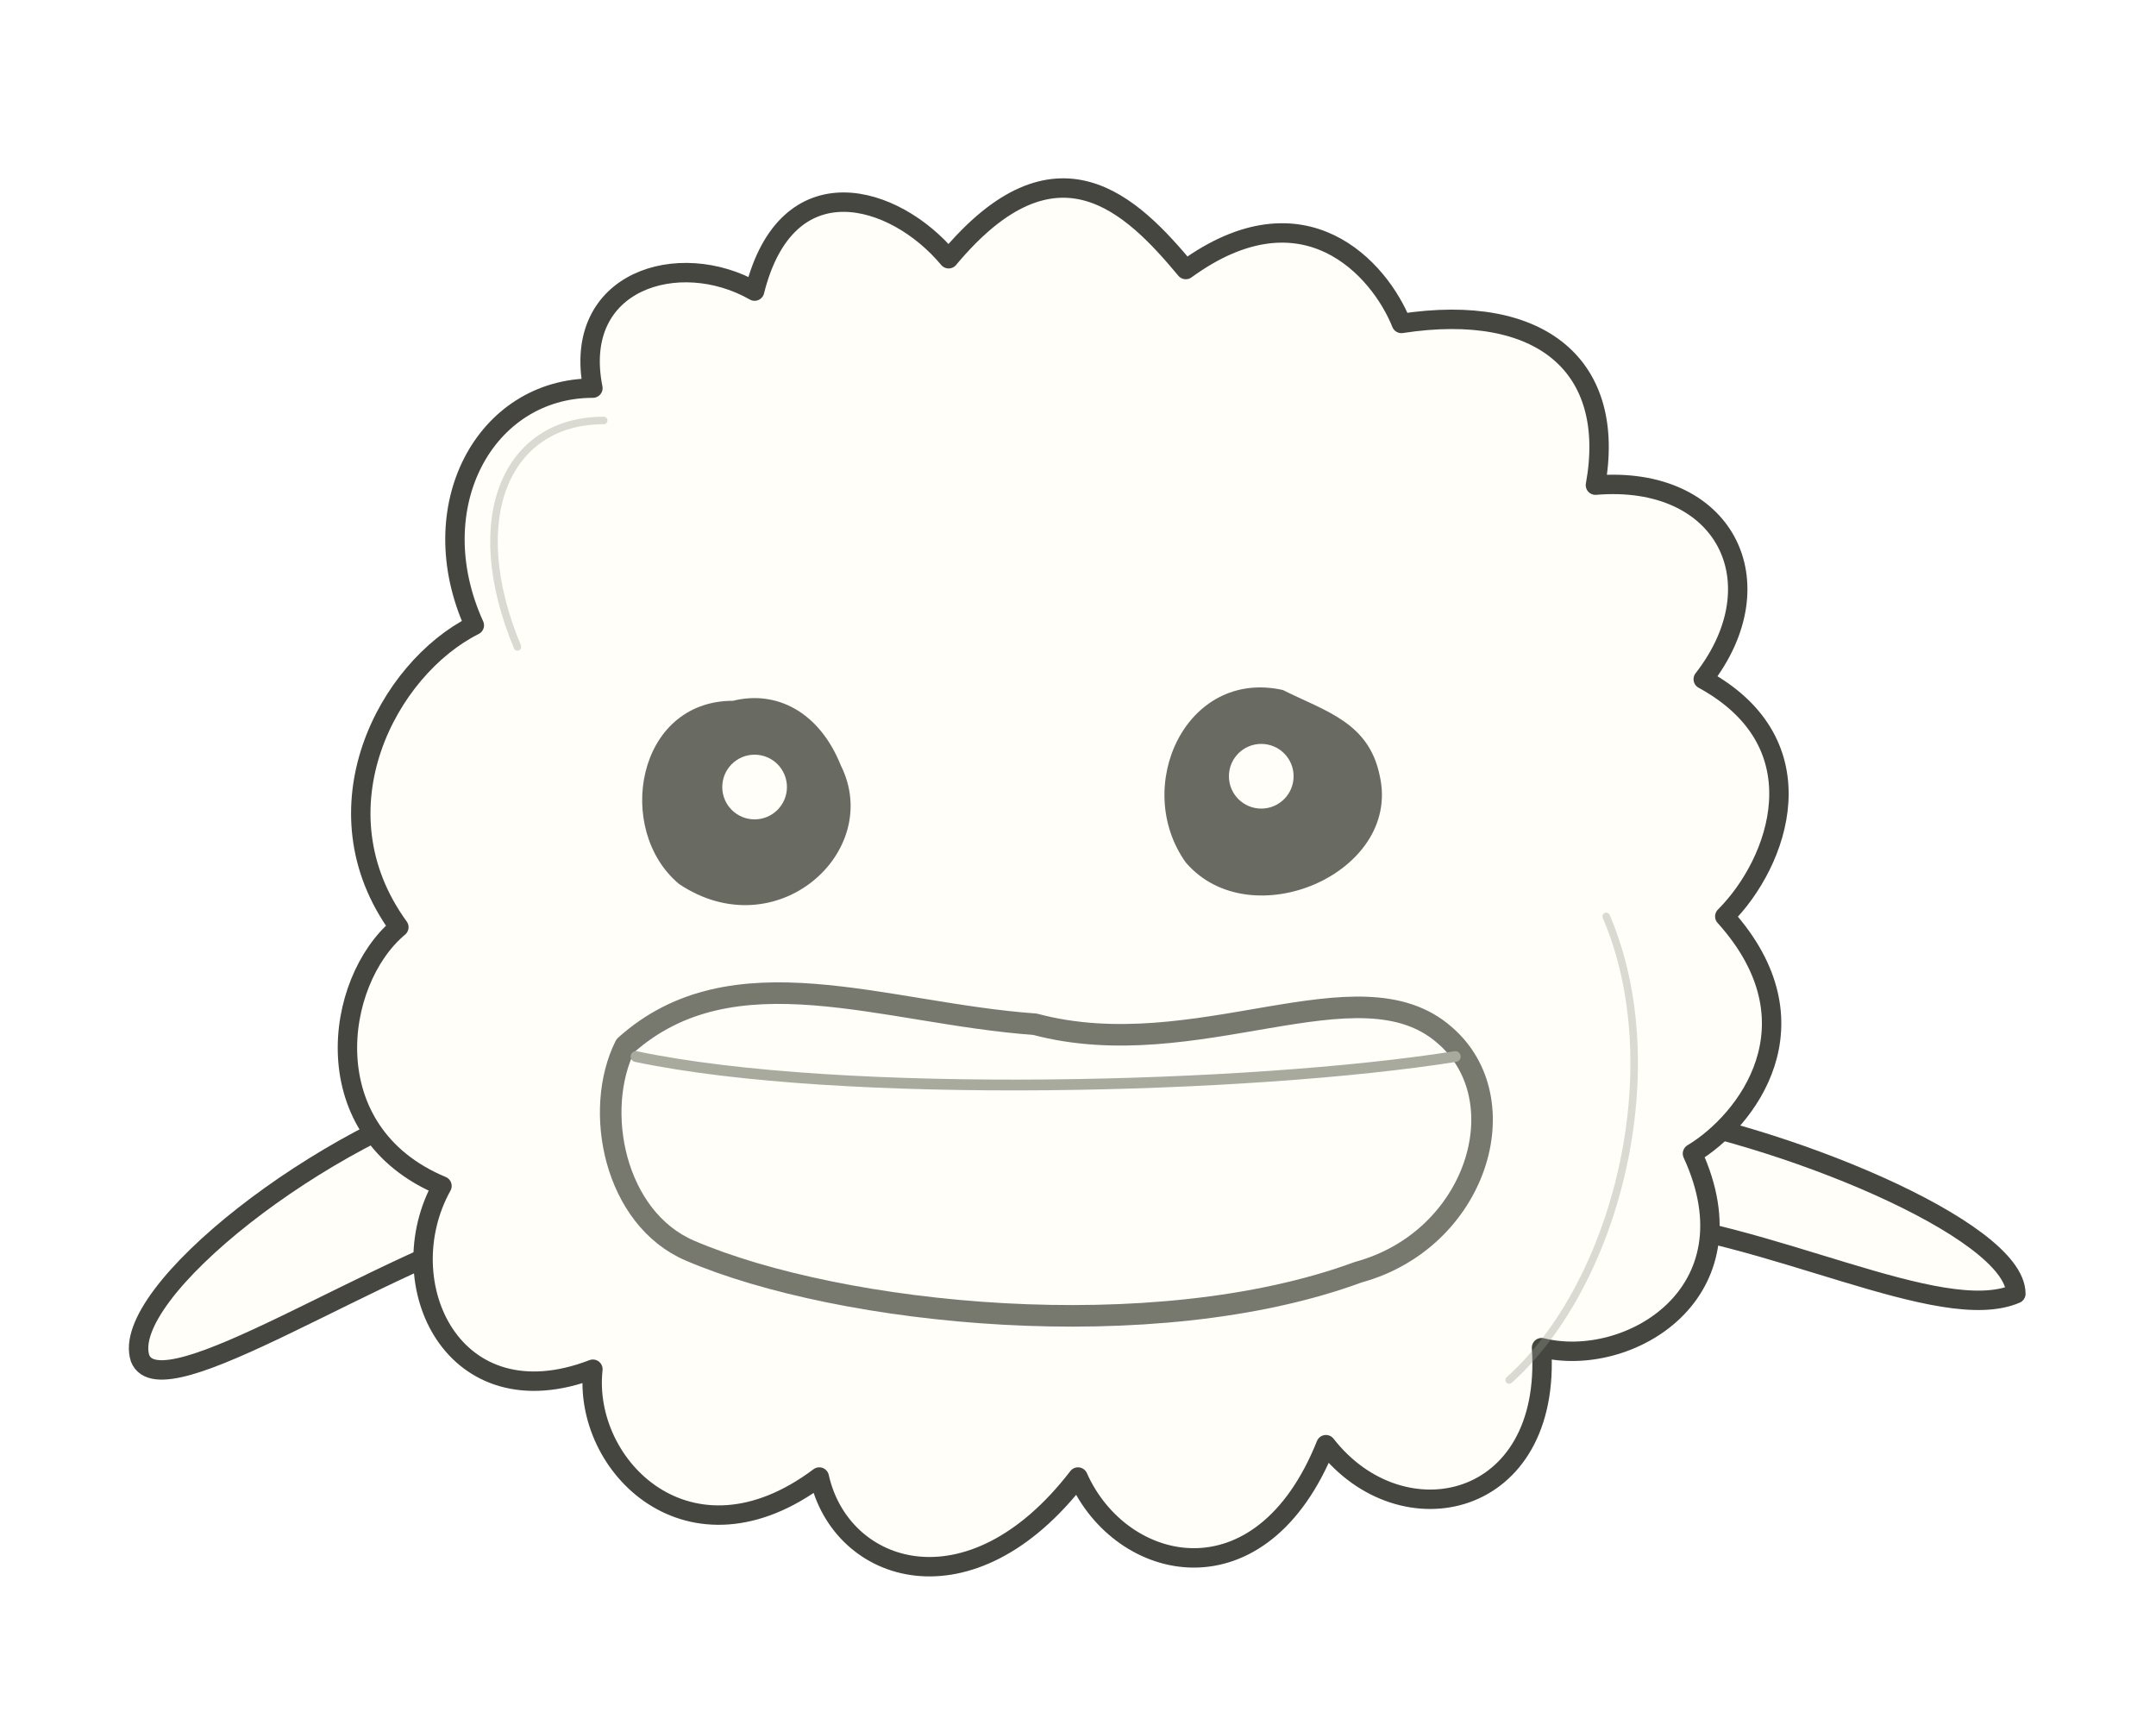
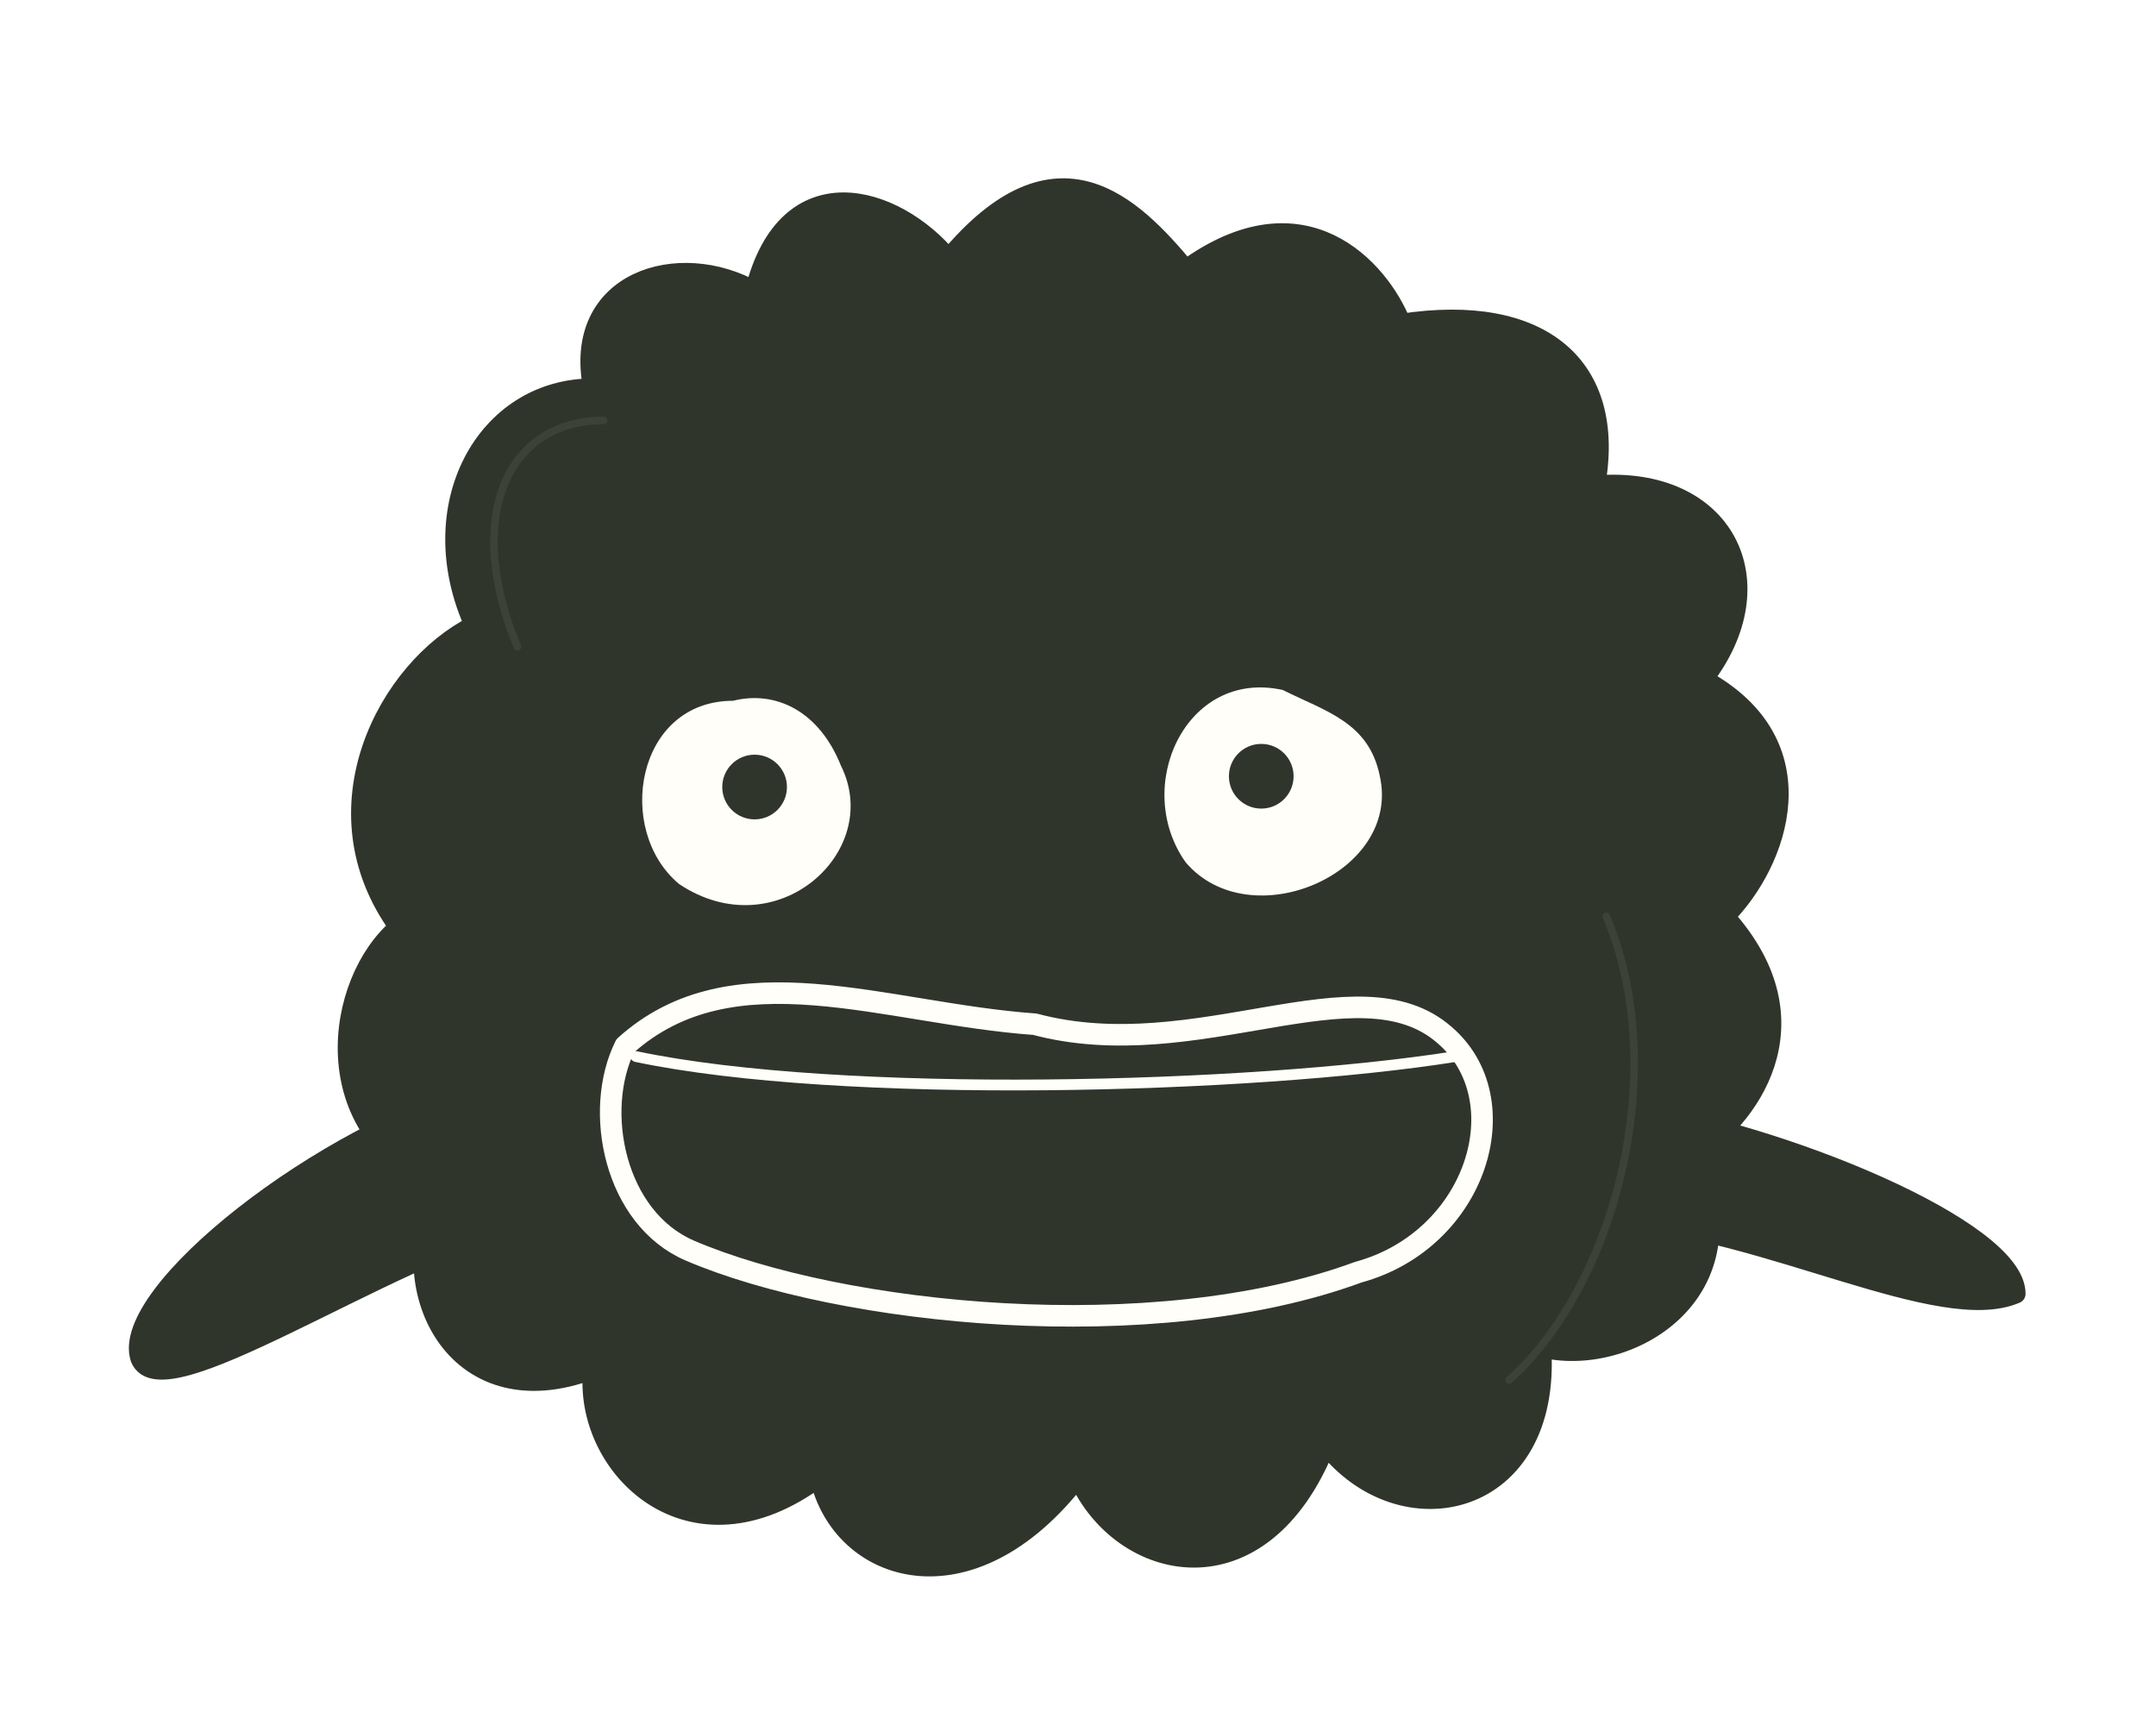
<svg xmlns="http://www.w3.org/2000/svg" viewBox="0 0 200 160" fill="none">
-   <g stroke="#44463f" stroke-width="1.8" stroke-linecap="round" stroke-linejoin="round">
-     <path d="M45 101C30 105 11 120 13 126C15 131 35 117 49 113M151 103C165 105 187 114 187 120C180 123 164 114 150 113" fill="#fffef8" />
-     <path d="M44 58C39 47 45 36 55 36C53 26 63 23 70 27C73 15 83 18 88 24C98 12 105 19 110 25C121 17 128 25 130 30C143 28 150 34 148 45C160 44 165 54 158 63C169 69 165 80 160 85C169 95 162 104 157 107C163 120 151 127 143 125C144 140 130 143 123 134C117 149 104 146 100 137C90 150 78 146 76 137C64 146 54 136 55 127C42 132 36 119 41 110C29 105 31 91 37 86C29 75 36 62 44 58Z" fill="#fffef8" />
-     <path d="M48 60C43 48 47 39 56 39M149 85C155 99 150 119 140 128" stroke="#96988b" stroke-width=".7" opacity=".35" />
-     <path d="M68 65C59 65 57 77 63 82C72 88 82 79 78 71C76 66 72 64 68 65Z" fill="#696b62" stroke="none" />
-     <path d="M119 64C110 62 105 73 110 80C116 87 130 81 128 72C127 67 123 66 119 64Z" fill="#696b62" stroke="none" />
-     <circle cx="70" cy="73" r="3" fill="#fffef8" stroke="none" />
-     <circle cx="117" cy="72" r="3" fill="#fffef8" stroke="none" />
-     <path d="M58 97C68 88 82 94 96 95C111 99 126 89 134 96C141 102 137 115 126 118C107 125 78 122 64 116C57 113 55 103 58 97Z" stroke="#77796e" stroke-width="2" />
-     <path d="M59 98C78 102 116 101 135 98" stroke="#a8aa9e" stroke-width="1" />
+   <g stroke="#30352b" stroke-width="1.8" stroke-linecap="round" stroke-linejoin="round">
+     <path d="M45 101C30 105 11 120 13 126C15 131 35 117 49 113M151 103C165 105 187 114 187 120C180 123 164 114 150 113" fill="#30352b" />
+     <path d="M44 58C39 47 45 36 55 36C53 26 63 23 70 27C73 15 83 18 88 24C98 12 105 19 110 25C121 17 128 25 130 30C143 28 150 34 148 45C160 44 165 54 158 63C169 69 165 80 160 85C169 95 162 104 157 107C163 120 151 127 143 125C144 140 130 143 123 134C117 149 104 146 100 137C90 150 78 146 76 137C64 146 54 136 55 127C42 132 36 119 41 110C29 105 31 91 37 86C29 75 36 62 44 58Z" fill="#30352b" />
+     <path d="M48 60C43 48 47 39 56 39M149 85C155 99 150 119 140 128" stroke="#55594d" stroke-width=".7" opacity=".35" />
+     <path d="M68 65C59 65 57 77 63 82C72 88 82 79 78 71C76 66 72 64 68 65Z" fill="#fffef8" stroke="none" />
+     <path d="M119 64C110 62 105 73 110 80C116 87 130 81 128 72C127 67 123 66 119 64Z" fill="#fffef8" stroke="none" />
+     <circle cx="70" cy="73" r="3" fill="#30352b" stroke="none" />
+     <circle cx="117" cy="72" r="3" fill="#30352b" stroke="none" />
+     <path d="M58 97C68 88 82 94 96 95C111 99 126 89 134 96C141 102 137 115 126 118C107 125 78 122 64 116C57 113 55 103 58 97Z" stroke="#fffef8" stroke-width="2" />
+     <path d="M59 98C78 102 116 101 135 98" stroke="#fffef8" stroke-width="1" />
  </g>
</svg>
